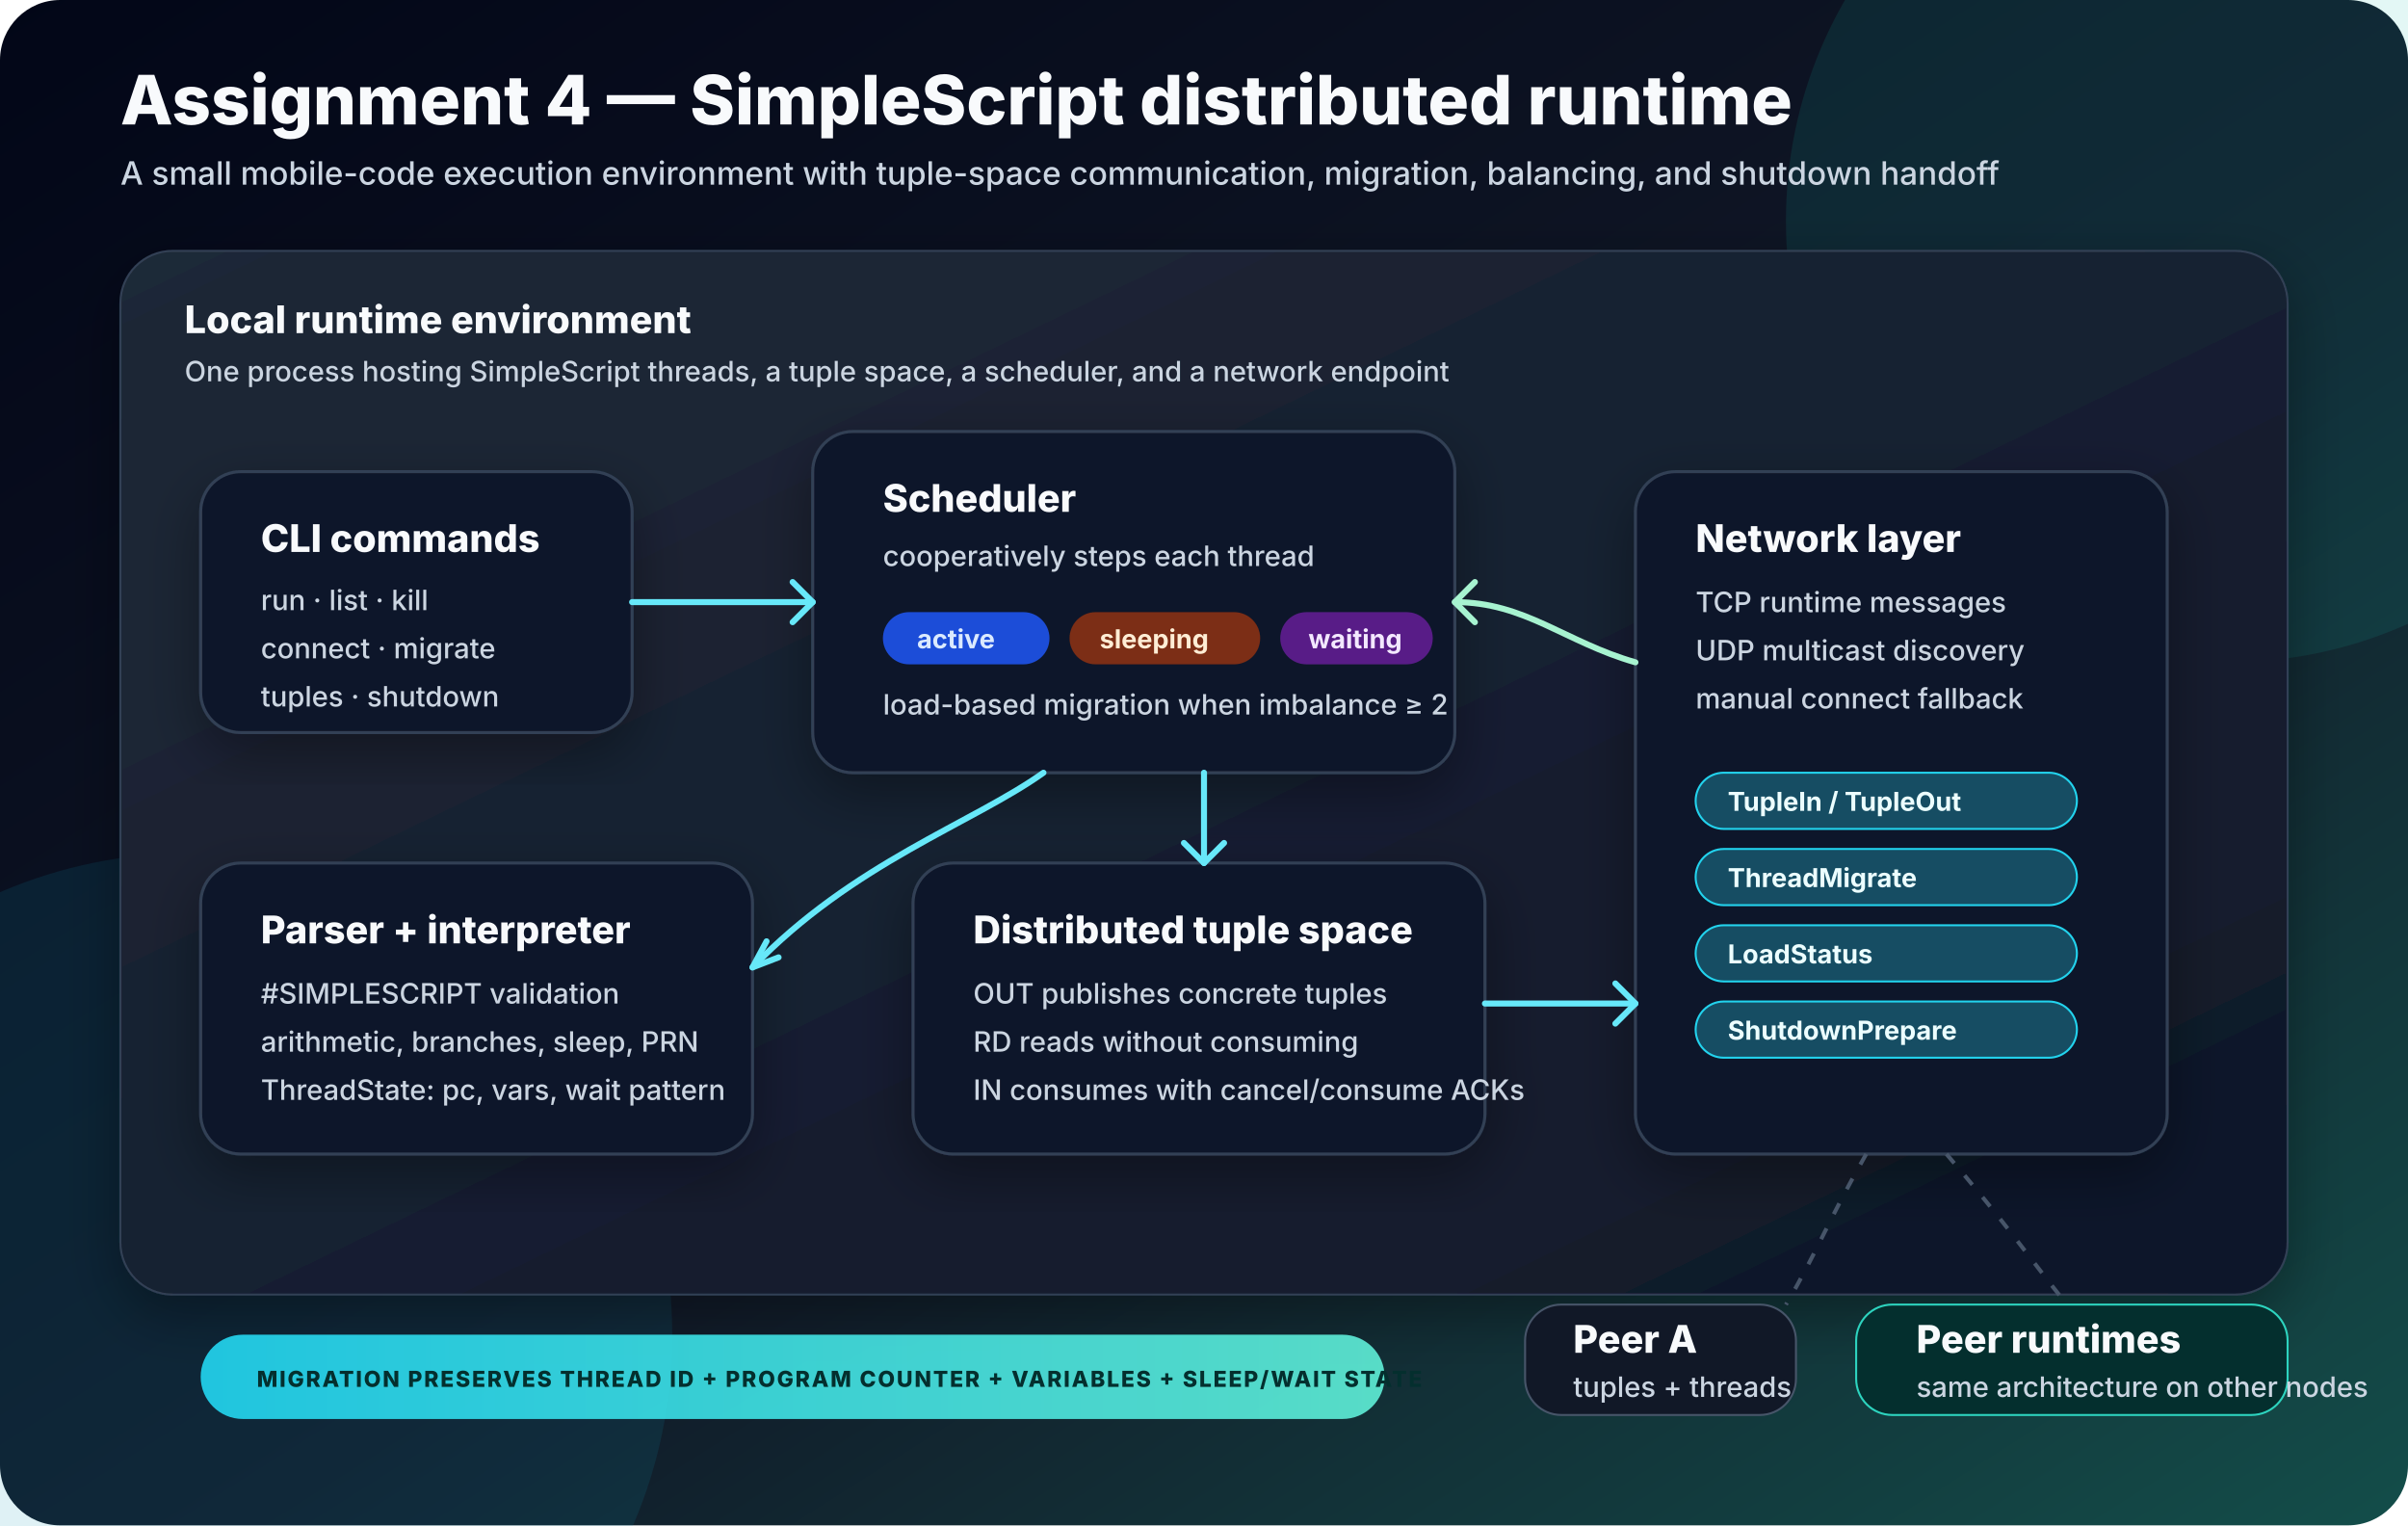
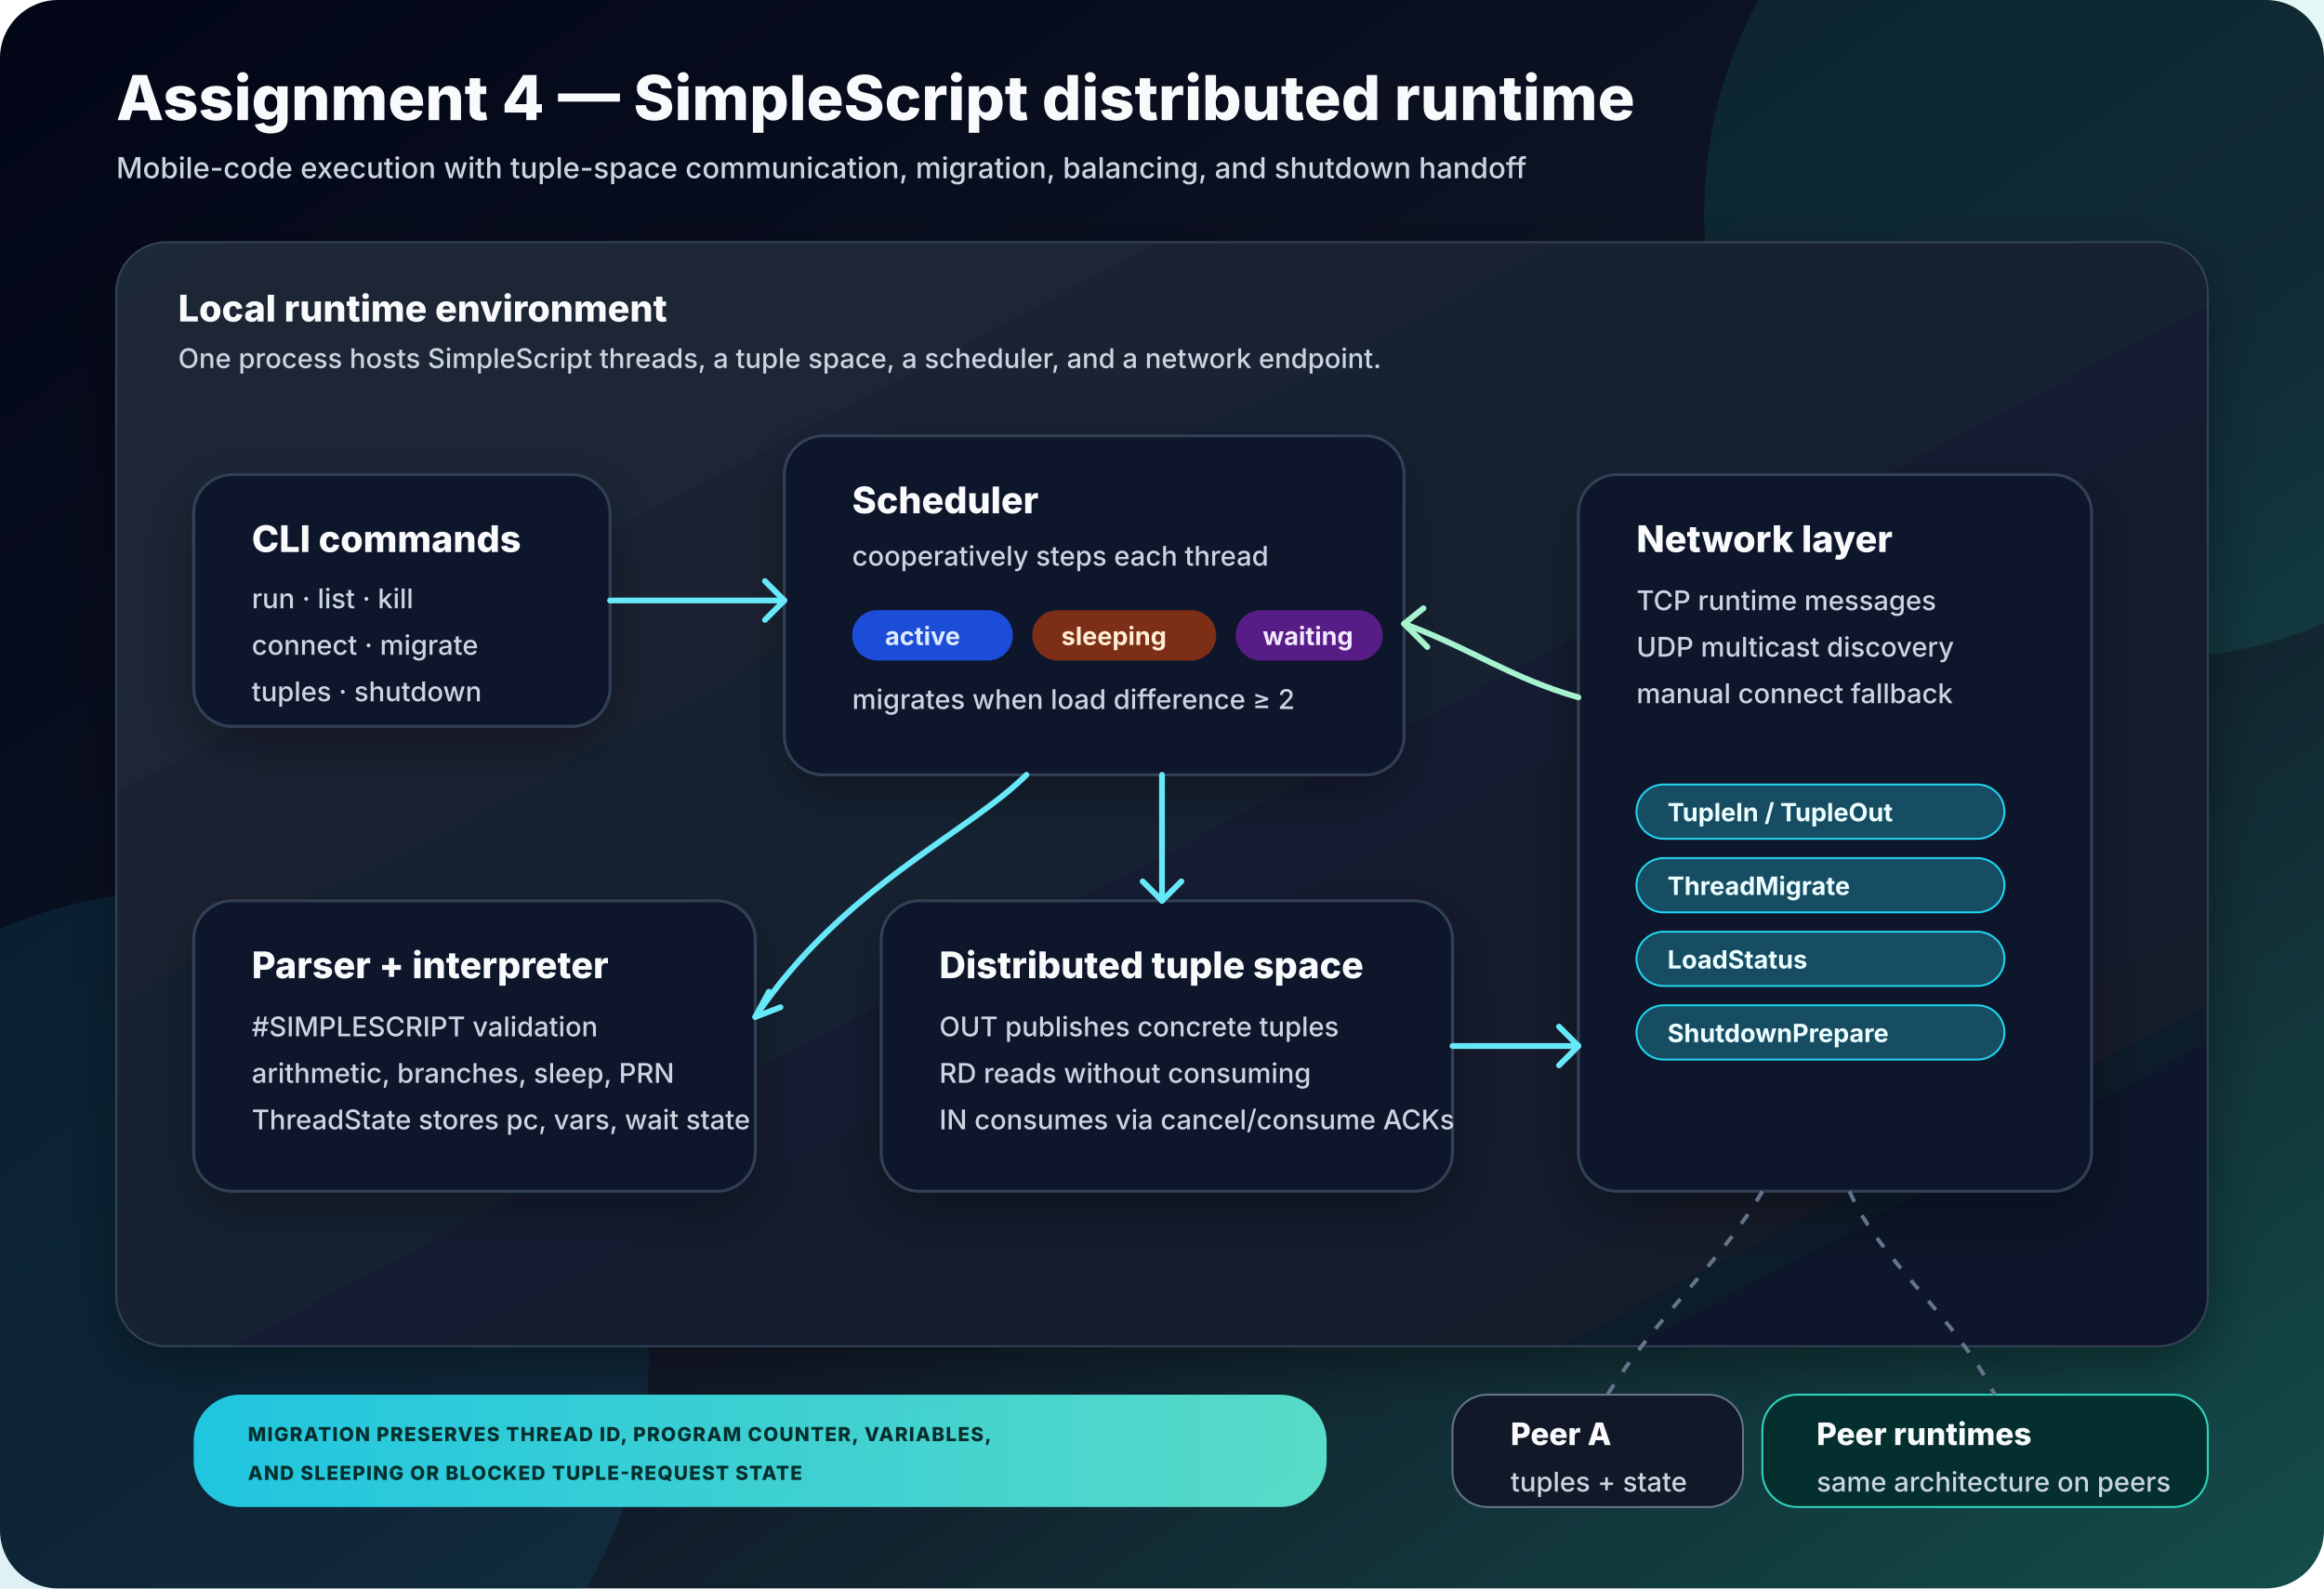
- <svg xmlns="http://www.w3.org/2000/svg" viewBox="0 0 1200 760" role="img" aria-labelledby="title desc">
+ <svg xmlns="http://www.w3.org/2000/svg" viewBox="0 0 1200 820" role="img" aria-labelledby="title desc">
  <defs>
    <linearGradient id="bg" x1="0" y1="0" x2="1" y2="1">
      <stop offset="0%" stop-color="#020617" />
-       <stop offset="55%" stop-color="#111827" />
+       <stop offset="58%" stop-color="#111827" />
      <stop offset="100%" stop-color="#134e4a" />
    </linearGradient>
    <linearGradient id="panel" x1="0" y1="0" x2="1" y2="1">
      <stop offset="0%" stop-color="#1f2937" />
      <stop offset="100%" stop-color="#0f172a" />
    </linearGradient>
    <linearGradient id="accent" x1="0" y1="0" x2="1" y2="0">
      <stop offset="0%" stop-color="#22d3ee" />
      <stop offset="100%" stop-color="#5eead4" />
    </linearGradient>
    <filter id="shadow" x="-20%" y="-20%" width="140%" height="140%">
      <feDropShadow dx="0" dy="10" stdDeviation="14" flood-color="#000" flood-opacity=".35" />
    </filter>
    <style>
-       .title{font:800 34px Inter,Segoe UI,Arial,sans-serif;fill:#f8fafc}.sub{font:500 16px Inter,Segoe UI,Arial,sans-serif;fill:#cbd5e1}.box-title{font:800 19px Inter,Segoe UI,Arial,sans-serif;fill:#f8fafc}.box-text{font:500 14px Inter,Segoe UI,Arial,sans-serif;fill:#cbd5e1}.tiny{font:800 11px Inter,Segoe UI,Arial,sans-serif;letter-spacing:.08em}.chip{font:700 13px Inter,Segoe UI,Arial,sans-serif}.flow{stroke:#67e8f9;stroke-width:3;stroke-linecap:round;stroke-linejoin:round;fill:none}.flow2{stroke:#a7f3d0;stroke-width:3;stroke-linecap:round;stroke-linejoin:round;fill:none}.muted{stroke:#475569;stroke-width:2;stroke-dasharray:6 8;fill:none}.node{fill:#0f172a;stroke:#334155;stroke-width:1.5}.pill{fill:#164e63;stroke:#22d3ee;stroke-width:1}
+       .title{font:800 32px Inter,Segoe UI,Arial,sans-serif;fill:#f8fafc}.sub{font:500 15px Inter,Segoe UI,Arial,sans-serif;fill:#cbd5e1}.box-title{font:800 19px Inter,Segoe UI,Arial,sans-serif;fill:#f8fafc}.box-text{font:500 14px Inter,Segoe UI,Arial,sans-serif;fill:#cbd5e1}.tiny{font:800 10px Inter,Segoe UI,Arial,sans-serif;letter-spacing:.06em}.chip{font:700 13px Inter,Segoe UI,Arial,sans-serif}.flow{stroke:#67e8f9;stroke-width:3;stroke-linecap:round;stroke-linejoin:round;fill:none}.flow2{stroke:#a7f3d0;stroke-width:3;stroke-linecap:round;stroke-linejoin:round;fill:none}.muted{stroke:#64748b;stroke-width:2;stroke-dasharray:6 8;fill:none}.node{fill:#0f172a;stroke:#334155;stroke-width:1.5}.pill{fill:#164e63;stroke:#22d3ee;stroke-width:1}.small-title{font:800 16px Inter,Segoe UI,Arial,sans-serif;fill:#f8fafc}
    </style>
  </defs>
-   <rect width="1200" height="760" rx="30" fill="url(#bg)" />
-   <circle cx="95" cy="665" r="240" fill="#0891b2" opacity=".13" />
-   <circle cx="1110" cy="110" r="220" fill="#14b8a6" opacity=".12" />
+   <rect width="1200" height="820" rx="30" fill="url(#bg)" />
+   <circle cx="95" cy="700" r="240" fill="#0891b2" opacity=".13" />
+   <circle cx="1110" cy="110" r="230" fill="#14b8a6" opacity=".12" />
  <text x="60" y="62" class="title">Assignment 4 — SimpleScript distributed runtime</text>
-   <text x="60" y="92" class="sub">A small mobile-code execution environment with tuple-space communication, migration, balancing, and shutdown handoff</text>
+   <text x="60" y="92" class="sub">Mobile-code execution with tuple-space communication, migration, balancing, and shutdown handoff</text>
  <g filter="url(#shadow)">
-     <rect x="60" y="125" width="1080" height="520" rx="26" fill="url(#panel)" stroke="#334155" />
+     <rect x="60" y="125" width="1080" height="570" rx="26" fill="url(#panel)" stroke="#334155" />
    <text x="92" y="166" class="box-title">Local runtime environment</text>
-     <text x="92" y="190" class="box-text">One process hosting SimpleScript threads, a tuple space, a scheduler, and a network endpoint</text>
+     <text x="92" y="190" class="box-text">One process hosts SimpleScript threads, a tuple space, a scheduler, and a network endpoint.</text>
  </g>
  <g filter="url(#shadow)">
-     <rect x="100" y="235" width="215" height="130" rx="20" class="node" />
-     <text x="130" y="275" class="box-title">CLI commands</text>
-     <text x="130" y="304" class="box-text">run · list · kill</text>
-     <text x="130" y="328" class="box-text">connect · migrate</text>
-     <text x="130" y="352" class="box-text">tuples · shutdown</text>
+     <rect x="100" y="245" width="215" height="130" rx="20" class="node" />
+     <text x="130" y="285" class="box-title">CLI commands</text>
+     <text x="130" y="314" class="box-text">run · list · kill</text>
+     <text x="130" y="338" class="box-text">connect · migrate</text>
+     <text x="130" y="362" class="box-text">tuples · shutdown</text>
  </g>
  <g filter="url(#shadow)">
-     <rect x="405" y="215" width="320" height="170" rx="20" class="node" />
-     <text x="440" y="255" class="box-title">Scheduler</text>
-     <text x="440" y="282" class="box-text">cooperatively steps each thread</text>
-     <rect x="440" y="305" width="83" height="26" rx="13" fill="#1d4ed8" />
-     <text x="457" y="323" class="chip" fill="#dbeafe">active</text>
-     <rect x="533" y="305" width="95" height="26" rx="13" fill="#7c2d12" />
-     <text x="548" y="323" class="chip" fill="#ffedd5">sleeping</text>
-     <rect x="638" y="305" width="76" height="26" rx="13" fill="#581c87" />
-     <text x="652" y="323" class="chip" fill="#f3e8ff">waiting</text>
-     <text x="440" y="356" class="box-text">load-based migration when imbalance ≥ 2</text>
+     <rect x="405" y="225" width="320" height="175" rx="20" class="node" />
+     <text x="440" y="265" class="box-title">Scheduler</text>
+     <text x="440" y="292" class="box-text">cooperatively steps each thread</text>
+     <rect x="440" y="315" width="83" height="26" rx="13" fill="#1d4ed8" />
+     <text x="457" y="333" class="chip" fill="#dbeafe">active</text>
+     <rect x="533" y="315" width="95" height="26" rx="13" fill="#7c2d12" />
+     <text x="548" y="333" class="chip" fill="#ffedd5">sleeping</text>
+     <rect x="638" y="315" width="76" height="26" rx="13" fill="#581c87" />
+     <text x="652" y="333" class="chip" fill="#f3e8ff">waiting</text>
+     <text x="440" y="366" class="box-text">migrates when load difference ≥ 2</text>
  </g>
  <g filter="url(#shadow)">
-     <rect x="100" y="430" width="275" height="145" rx="20" class="node" />
-     <text x="130" y="470" class="box-title">Parser + interpreter</text>
-     <text x="130" y="500" class="box-text">#SIMPLESCRIPT validation</text>
-     <text x="130" y="524" class="box-text">arithmetic, branches, sleep, PRN</text>
-     <text x="130" y="548" class="box-text">ThreadState: pc, vars, wait pattern</text>
+     <rect x="100" y="465" width="290" height="150" rx="20" class="node" />
+     <text x="130" y="505" class="box-title">Parser + interpreter</text>
+     <text x="130" y="535" class="box-text">#SIMPLESCRIPT validation</text>
+     <text x="130" y="559" class="box-text">arithmetic, branches, sleep, PRN</text>
+     <text x="130" y="583" class="box-text">ThreadState stores pc, vars, wait state</text>
  </g>
  <g filter="url(#shadow)">
-     <rect x="455" y="430" width="285" height="145" rx="20" class="node" />
-     <text x="485" y="470" class="box-title">Distributed tuple space</text>
-     <text x="485" y="500" class="box-text">OUT publishes concrete tuples</text>
-     <text x="485" y="524" class="box-text">RD reads without consuming</text>
-     <text x="485" y="548" class="box-text">IN consumes with cancel/consume ACKs</text>
+     <rect x="455" y="465" width="295" height="150" rx="20" class="node" />
+     <text x="485" y="505" class="box-title">Distributed tuple space</text>
+     <text x="485" y="535" class="box-text">OUT publishes concrete tuples</text>
+     <text x="485" y="559" class="box-text">RD reads without consuming</text>
+     <text x="485" y="583" class="box-text">IN consumes via cancel/consume ACKs</text>
  </g>
  <g filter="url(#shadow)">
-     <rect x="815" y="235" width="265" height="340" rx="20" class="node" />
-     <text x="845" y="275" class="box-title">Network layer</text>
-     <text x="845" y="305" class="box-text">TCP runtime messages</text>
-     <text x="845" y="329" class="box-text">UDP multicast discovery</text>
-     <text x="845" y="353" class="box-text">manual connect fallback</text>
-     <rect x="845" y="385" width="190" height="28" rx="14" class="pill" />
-     <text x="861" y="404" class="chip" fill="#ecfeff">TupleIn / TupleOut</text>
-     <rect x="845" y="423" width="190" height="28" rx="14" class="pill" />
-     <text x="861" y="442" class="chip" fill="#ecfeff">ThreadMigrate</text>
-     <rect x="845" y="461" width="190" height="28" rx="14" class="pill" />
-     <text x="861" y="480" class="chip" fill="#ecfeff">LoadStatus</text>
-     <rect x="845" y="499" width="190" height="28" rx="14" class="pill" />
-     <text x="861" y="518" class="chip" fill="#ecfeff">ShutdownPrepare</text>
+     <rect x="815" y="245" width="265" height="370" rx="20" class="node" />
+     <text x="845" y="285" class="box-title">Network layer</text>
+     <text x="845" y="315" class="box-text">TCP runtime messages</text>
+     <text x="845" y="339" class="box-text">UDP multicast discovery</text>
+     <text x="845" y="363" class="box-text">manual connect fallback</text>
+     <rect x="845" y="405" width="190" height="28" rx="14" class="pill" />
+     <text x="861" y="424" class="chip" fill="#ecfeff">TupleIn / TupleOut</text>
+     <rect x="845" y="443" width="190" height="28" rx="14" class="pill" />
+     <text x="861" y="462" class="chip" fill="#ecfeff">ThreadMigrate</text>
+     <rect x="845" y="481" width="190" height="28" rx="14" class="pill" />
+     <text x="861" y="500" class="chip" fill="#ecfeff">LoadStatus</text>
+     <rect x="845" y="519" width="190" height="28" rx="14" class="pill" />
+     <text x="861" y="538" class="chip" fill="#ecfeff">ShutdownPrepare</text>
  </g>
-   <path class="flow" d="M315 300 C345 300 365 300 405 300" />
-   <path class="flow" d="M395 290 L405 300 L395 310" />
-   <path class="flow" d="M520 385 C485 410 425 430 375 482" />
-   <path class="flow" d="M388 477 L375 482 L382 469" />
-   <path class="flow" d="M600 385 C600 405 600 415 600 430" />
-   <path class="flow" d="M590 420 L600 430 L610 420" />
-   <path class="flow" d="M740 500 C770 500 790 500 815 500" />
-   <path class="flow" d="M805 490 L815 500 L805 510" />
-   <path class="flow2" d="M815 330 C780 320 760 300 725 300" />
-   <path class="flow2" d="M735 290 L725 300 L735 310" />
+   <path class="flow" d="M315 310 L405 310" />
+   <path class="flow" d="M395 300 L405 310 L395 320" />
+   <path class="flow" d="M530 400 C500 430 435 458 390 525" />
+   <path class="flow" d="M403 520 L390 525 L397 512" />
+   <path class="flow" d="M600 400 L600 465" />
+   <path class="flow" d="M590 455 L600 465 L610 455" />
+   <path class="flow" d="M750 540 L815 540" />
+   <path class="flow" d="M805 530 L815 540 L805 550" />
+   <path class="flow2" d="M815 360 C780 350 760 335 725 322" />
+   <path class="flow2" d="M735 314 L725 322 L737 334" />
  <g>
-     <rect x="925" y="650" width="215" height="55" rx="18" fill="#042f2e" stroke="#2dd4bf" />
-     <text x="955" y="674" class="box-title" font-size="16">Peer runtimes</text>
-     <text x="955" y="696" class="box-text">same architecture on other nodes</text>
+     <rect x="750" y="720" width="150" height="58" rx="18" fill="#111827" stroke="#64748b" />
+     <text x="780" y="746" class="small-title">Peer A</text>
+     <text x="780" y="770" class="box-text">tuples + state</text>
+     <rect x="910" y="720" width="230" height="58" rx="18" fill="#042f2e" stroke="#2dd4bf" />
+     <text x="938" y="746" class="small-title">Peer runtimes</text>
+     <text x="938" y="770" class="box-text">same architecture on peers</text>
  </g>
-   <path class="muted" d="M970 575 C1000 610 1010 625 1030 650" />
-   <path class="muted" d="M930 575 C910 610 905 625 890 650" />
-   <rect x="760" y="650" width="135" height="55" rx="18" fill="#111827" stroke="#475569" />
-   <text x="784" y="674" class="box-title" font-size="15">Peer A</text>
-   <text x="784" y="696" class="box-text">tuples + threads</text>
+   <path class="muted" d="M955 615 C970 650 1010 680 1030 720" />
+   <path class="muted" d="M910 615 C890 650 855 680 830 720" />
  <g>
-     <rect x="100" y="665" width="590" height="42" rx="21" fill="url(#accent)" opacity=".92" />
-     <text x="128" y="691" class="tiny" fill="#042f2e">MIGRATION PRESERVES THREAD ID + PROGRAM COUNTER + VARIABLES + SLEEP/WAIT STATE</text>
+     <rect x="100" y="720" width="585" height="58" rx="24" fill="url(#accent)" opacity=".92" />
+     <text x="128" y="744" class="tiny" fill="#042f2e">MIGRATION PRESERVES THREAD ID, PROGRAM COUNTER, VARIABLES,</text>
+     <text x="128" y="764" class="tiny" fill="#042f2e">AND SLEEPING OR BLOCKED TUPLE-REQUEST STATE</text>
  </g>
</svg>
